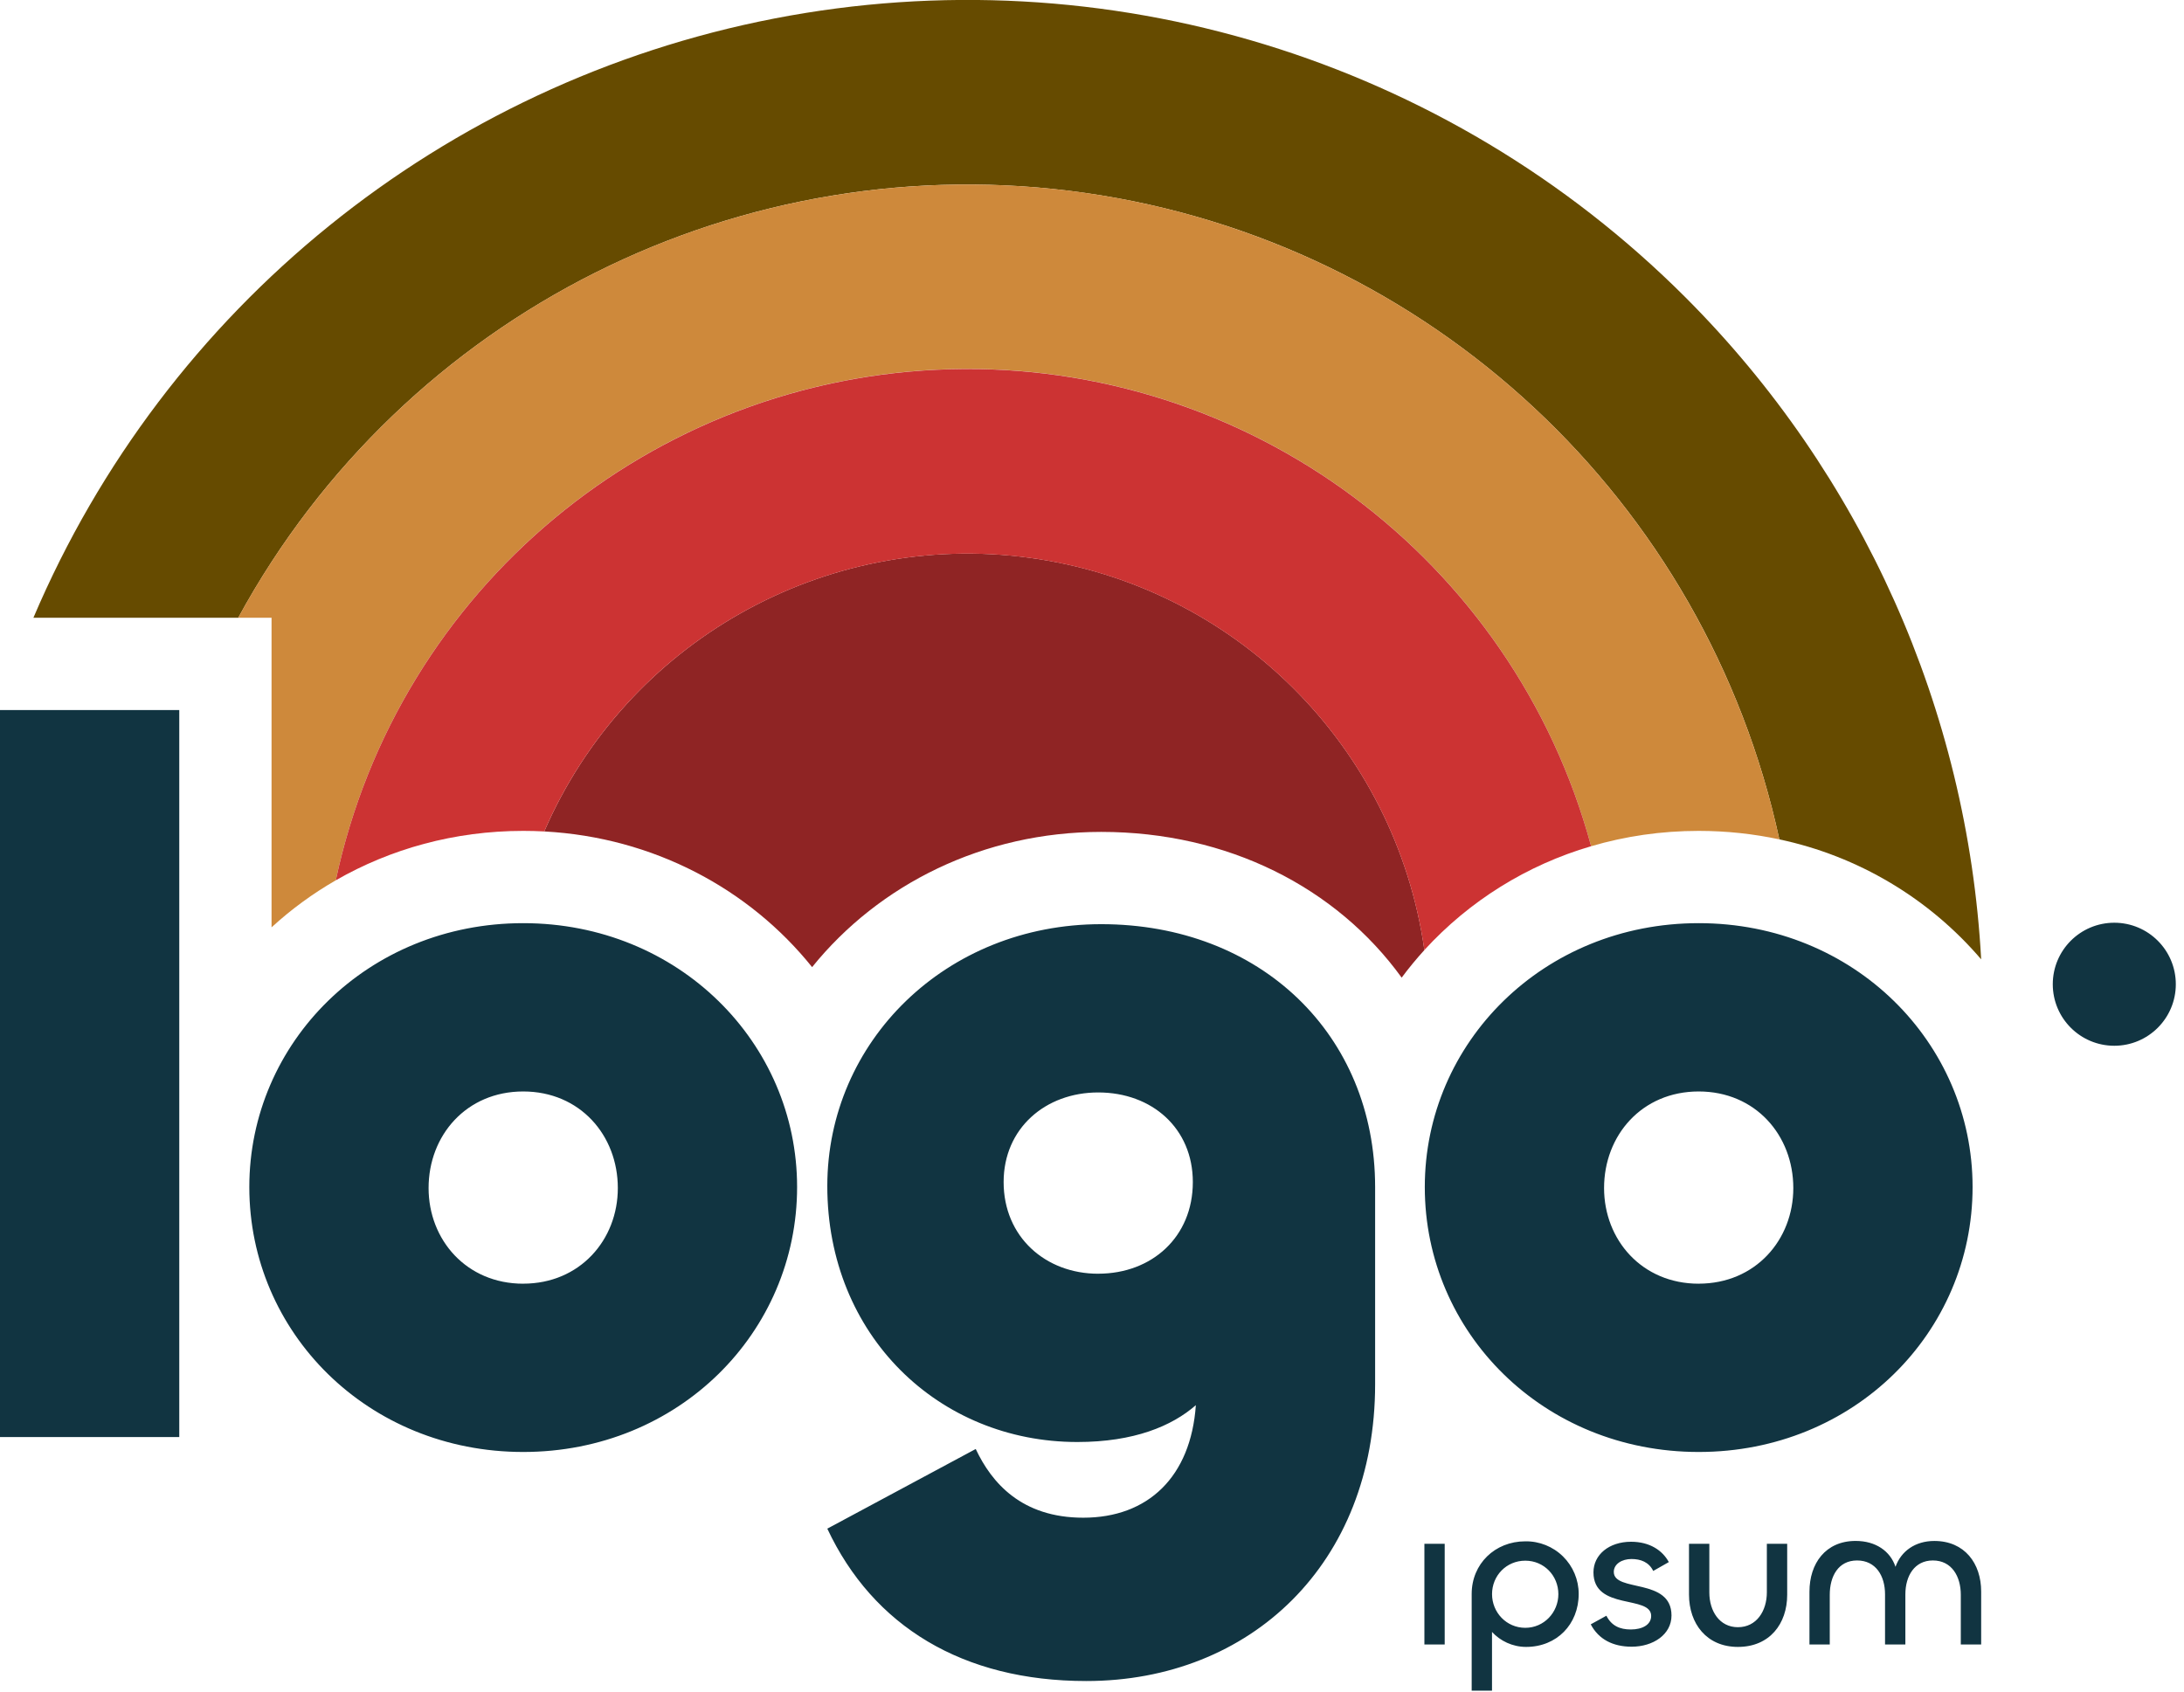
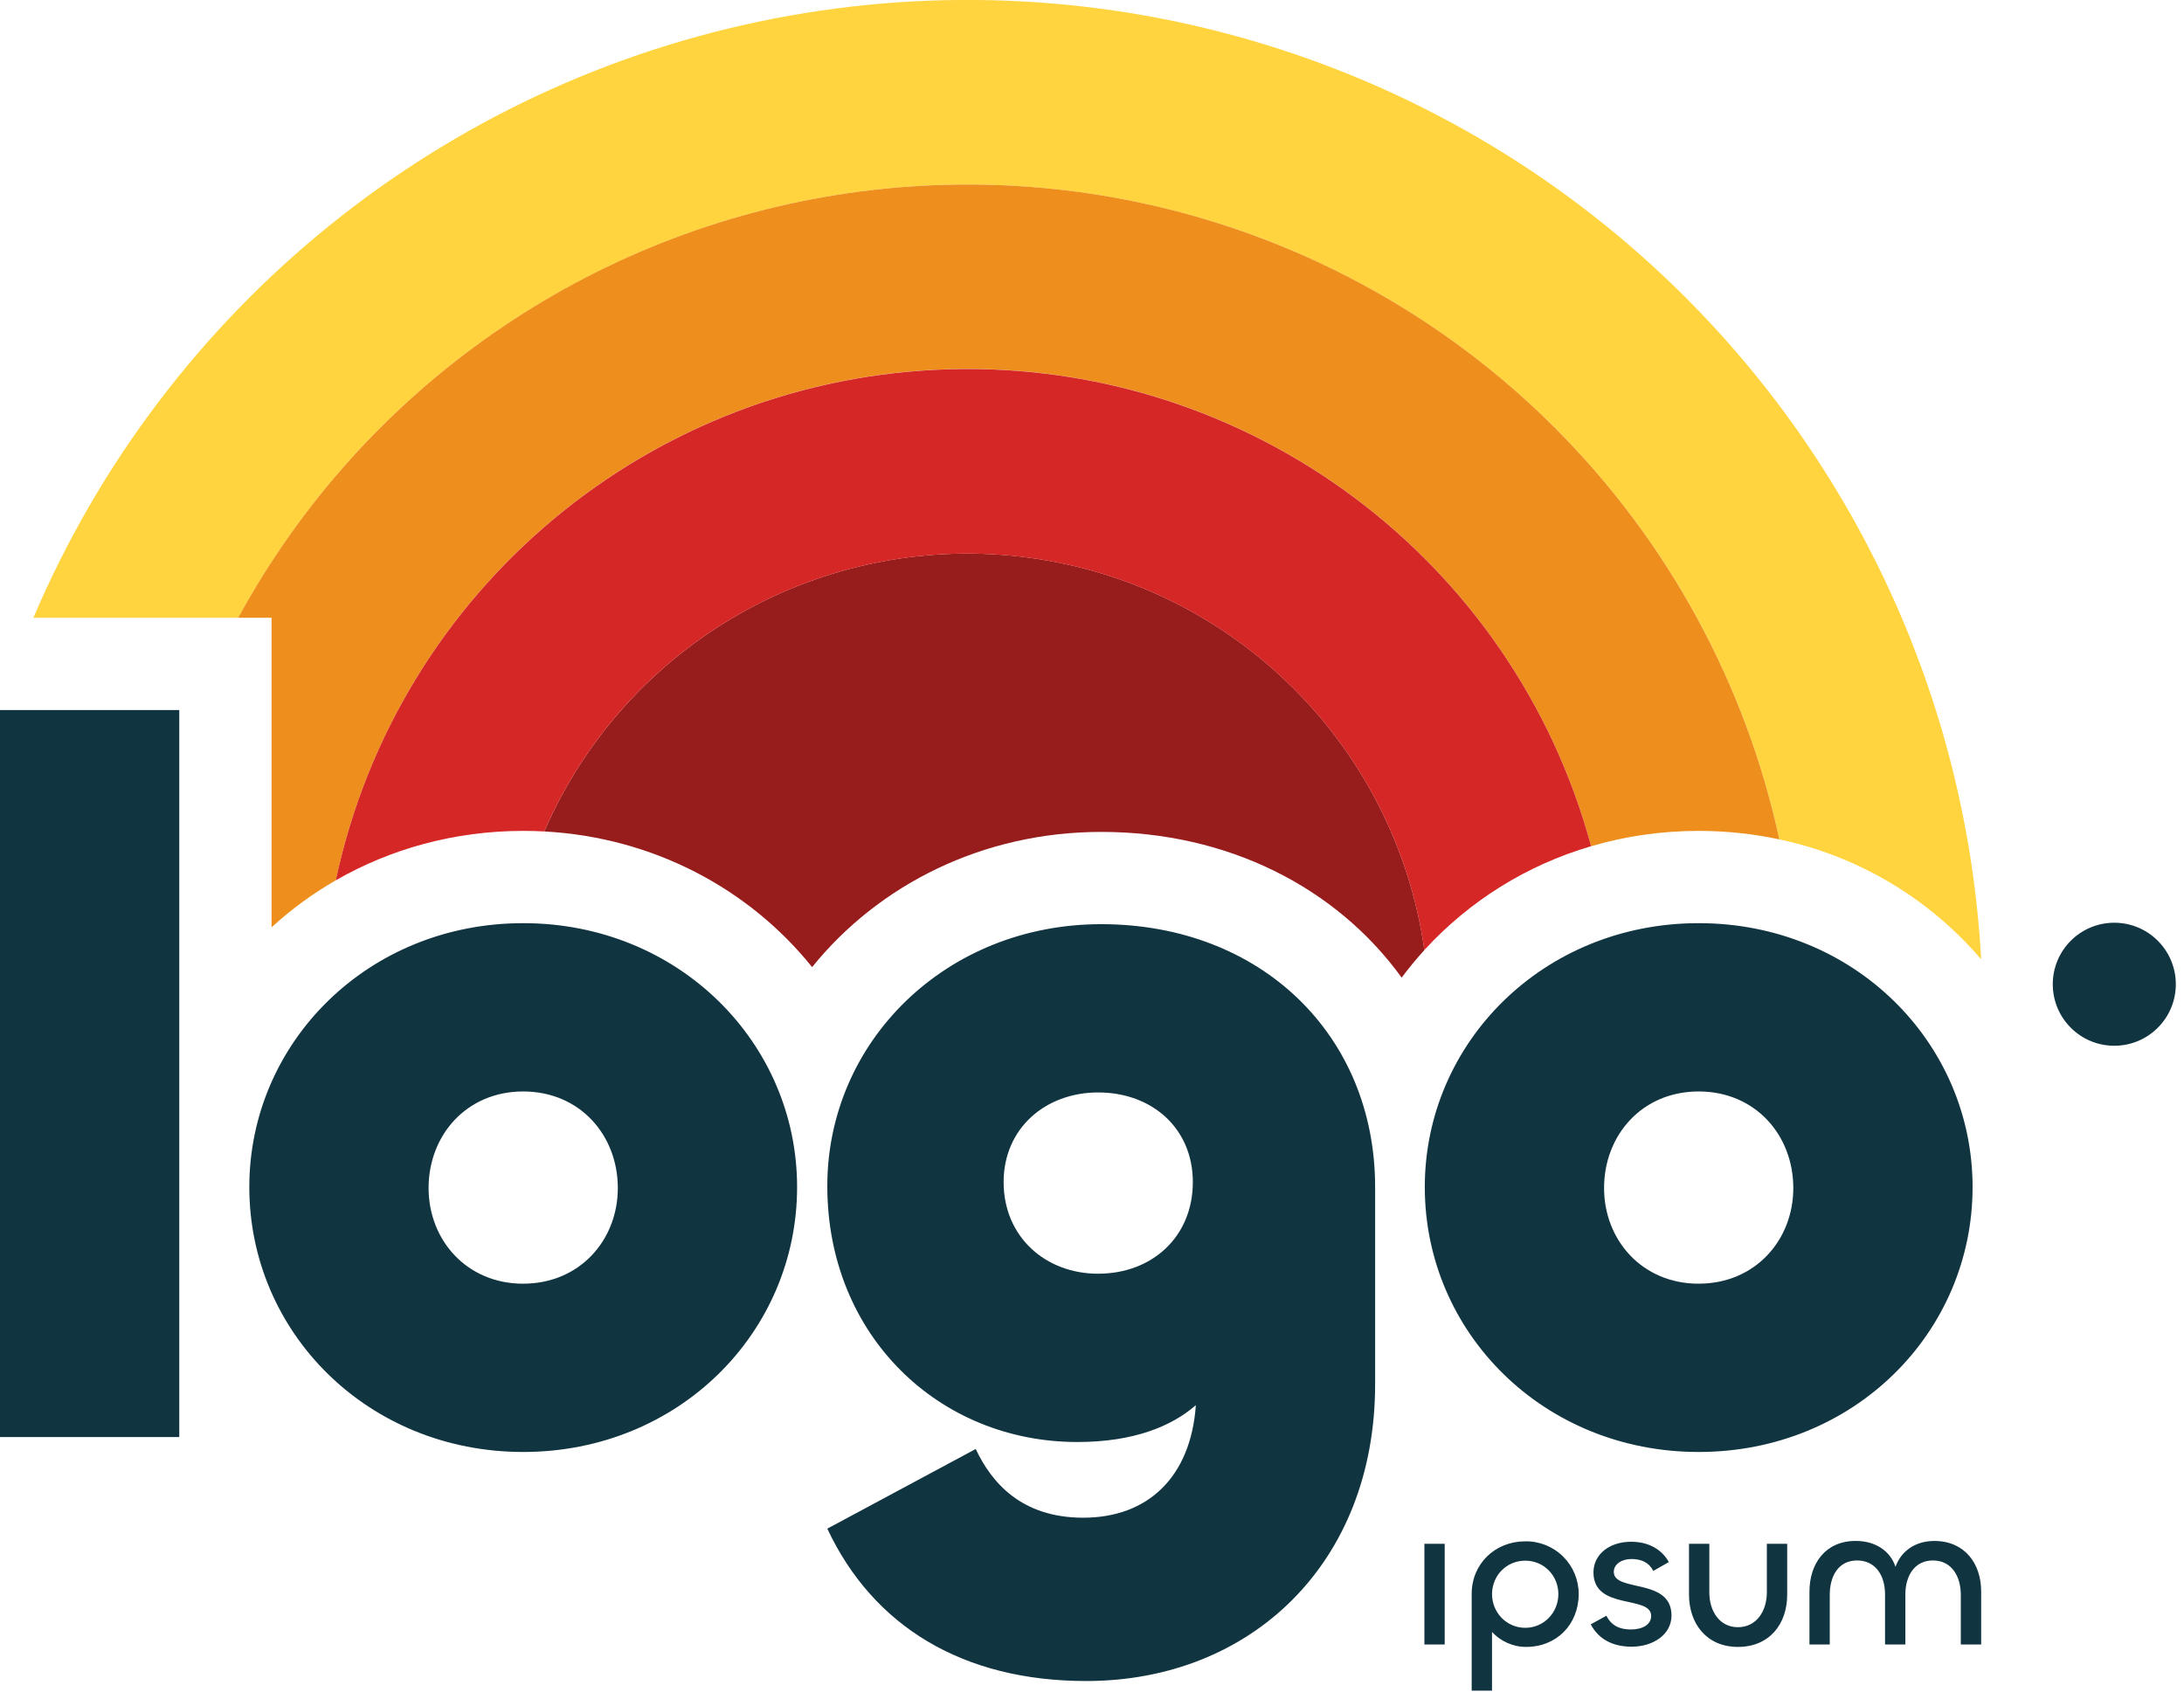
- <svg xmlns="http://www.w3.org/2000/svg" width="100%" height="100%" fill="none" viewBox="0 0 71 55">
-   <path fill="hsla(196,59%,16%,1)" d="M62.883 50.1c.988 0 1.523.734 1.523 1.642v1.723h-.662v-1.616c0-.594-.293-1.115-.908-1.115-.594 0-.894.5-.894 1.102v1.629h-.661v-1.63c0-.6-.3-1.101-.909-1.101-.614 0-.888.52-.888 1.115v1.616h-.66v-1.716c0-.915.52-1.65 1.502-1.65.654 0 1.128.334 1.295.842.18-.508.641-.841 1.262-.841ZM56.498 52.904c.607 0 .941-.528.941-1.135v-1.576h.661v1.656c0 .948-.574 1.696-1.602 1.696-1.015 0-1.59-.755-1.59-1.703v-1.649h.661v1.583c0 .6.328 1.128.929 1.128ZM53.044 53.538c-.608 0-1.075-.24-1.33-.727l.508-.28c.167.326.434.447.795.447.374 0 .661-.154.661-.441 0-.688-1.876-.167-1.876-1.416 0-.574.507-.995 1.222-.995.607 0 1.021.28 1.228.661l-.507.288c-.14-.288-.407-.388-.708-.388-.307 0-.574.16-.574.42 0 .669 1.876.181 1.876 1.416 0 .621-.6 1.015-1.295 1.015ZM48.505 54.967h-.662v-3.145c0-.975.755-1.71 1.743-1.71a1.71 1.71 0 0 1 1.736 1.71c0 .989-.714 1.723-1.71 1.723-.44 0-.84-.194-1.108-.487v1.91Zm1.081-2.043c.608 0 1.075-.5 1.075-1.095 0-.601-.467-1.088-1.075-1.088-.614 0-1.081.487-1.081 1.088 0 .594.467 1.095 1.081 1.095ZM46.306 50.193h.66v3.272h-.66v-3.272ZM55.223 47.207c-5.051 0-8.904-3.885-8.904-8.613 0-4.694 3.853-8.58 8.904-8.58 5.05 0 8.904 3.886 8.904 8.58 0 4.728-3.853 8.613-8.904 8.613Zm0-5.472c1.845 0 3.076-1.425 3.076-3.108 0-1.716-1.23-3.141-3.076-3.141s-3.076 1.425-3.076 3.14c0 1.684 1.23 3.11 3.076 3.11ZM35.314 54.654c-4.015 0-6.93-1.78-8.419-4.954l4.825-2.59c.518 1.1 1.49 2.234 3.497 2.234 2.104 0 3.497-1.328 3.659-3.659-.778.68-2.008 1.198-3.853 1.198-4.501 0-8.128-3.464-8.128-8.321 0-4.695 3.854-8.515 8.905-8.515 5.18 0 8.904 3.594 8.904 8.547v6.411c0 5.828-4.048 9.649-9.39 9.649Zm.388-13.243c1.749 0 3.076-1.198 3.076-2.979 0-1.748-1.327-2.914-3.076-2.914-1.716 0-3.075 1.166-3.075 2.914 0 1.781 1.36 2.98 3.075 2.98ZM17.009 47.207c-5.051 0-8.904-3.885-8.904-8.613 0-4.694 3.853-8.58 8.904-8.58 5.05 0 8.904 3.886 8.904 8.58 0 4.728-3.853 8.613-8.904 8.613Zm0-5.472c1.845 0 3.076-1.425 3.076-3.108 0-1.716-1.23-3.141-3.076-3.141s-3.076 1.425-3.076 3.14c0 1.684 1.23 3.11 3.076 3.11ZM0 23.085h5.828v23.636H0V23.085ZM70.734 32a2 2 0 1 1-4 0 2 2 0 0 1 4 0Z" />
-   <path fill="hsla(44,100%,20%,1)" fill-rule="evenodd" d="M54.79 9.665a33 33 0 0 1 9.616 21.525 11.867 11.867 0 0 0-6.561-3.9 27 27 0 0 0-50.1-7.205H1.086A33 33 0 0 1 54.79 9.665ZM8.828 30.15Zm7.587-3.122a12.704 12.704 0 0 0 0 0Zm9.986 4.415Zm8.685-4.377a12.784 12.784 0 0 0 0 0Zm10.481 4.719Zm8.911-4.75a12.653 12.653 0 0 0 0 0Z" clip-rule="evenodd" />
-   <path fill="hsla(32,60%,52%,1)" fill-rule="evenodd" d="M50.547 13.908a27.001 27.001 0 0 1 7.298 13.382c-.842-.18-1.72-.276-2.622-.276-1.22 0-2.394.174-3.497.499a20.999 20.999 0 0 0-40.81 1.108 11.8 11.8 0 0 0-2.088 1.529V20.085H7.744a27 27 0 0 1 42.803-6.177ZM26.401 31.443c-1.761-2.194-4.323-3.746-7.284-4.252 2.96.506 5.523 2.058 7.284 4.252Z" clip-rule="evenodd" />
-   <path fill="hsla(0,60%,35%,1)" d="M46.306 30.888a15 15 0 0 0-28.613-3.856c3.56.192 6.67 1.873 8.708 4.411 2.172-2.69 5.563-4.396 9.399-4.396 4.11 0 7.642 1.802 9.767 4.738.231-.311.478-.61.739-.897Z" />
-   <path fill="hsla(0,60%,50%,1)" fill-rule="evenodd" d="M51.725 27.513a11.85 11.85 0 0 0-5.42 3.375 15 15 0 0 0-28.612-3.856 12.716 12.716 0 0 0-.684-.018c-2.237 0-4.317.586-6.093 1.607a21 21 0 0 1 40.81-1.108Z" clip-rule="evenodd" />
+ <svg xmlns="http://www.w3.org/2000/svg" width="71" height="55" fill="none" viewBox="0 0 71 55">
+   <path fill="#113441" d="M62.883 50.1c.988 0 1.523.734 1.523 1.642v1.723h-.662v-1.616c0-.594-.293-1.115-.908-1.115-.594 0-.894.5-.894 1.102v1.629h-.661v-1.63c0-.6-.3-1.101-.909-1.101-.614 0-.888.52-.888 1.115v1.616h-.66v-1.716c0-.915.52-1.65 1.502-1.65.654 0 1.128.334 1.295.842.18-.508.641-.841 1.262-.841ZM56.498 52.904c.607 0 .941-.528.941-1.135v-1.576h.661v1.656c0 .948-.574 1.696-1.602 1.696-1.015 0-1.59-.755-1.59-1.703v-1.649h.661v1.583c0 .6.328 1.128.929 1.128ZM53.044 53.538c-.608 0-1.075-.24-1.33-.727l.508-.28c.167.326.434.447.795.447.374 0 .661-.154.661-.441 0-.688-1.876-.167-1.876-1.416 0-.574.507-.995 1.222-.995.607 0 1.021.28 1.228.661l-.507.288c-.14-.288-.407-.388-.708-.388-.307 0-.574.16-.574.42 0 .669 1.876.181 1.876 1.416 0 .621-.6 1.015-1.295 1.015ZM48.505 54.967h-.662v-3.145c0-.975.755-1.71 1.743-1.71a1.71 1.71 0 0 1 1.736 1.71c0 .989-.714 1.723-1.71 1.723-.44 0-.84-.194-1.108-.487v1.91Zm1.081-2.043c.608 0 1.075-.5 1.075-1.095 0-.601-.467-1.088-1.075-1.088-.614 0-1.081.487-1.081 1.088 0 .594.467 1.095 1.081 1.095ZM46.306 50.193h.66v3.272h-.66v-3.272ZM55.223 47.207c-5.051 0-8.904-3.885-8.904-8.613 0-4.694 3.853-8.58 8.904-8.58 5.05 0 8.904 3.886 8.904 8.58 0 4.728-3.853 8.613-8.904 8.613Zm0-5.472c1.845 0 3.076-1.425 3.076-3.108 0-1.716-1.23-3.141-3.076-3.141s-3.076 1.425-3.076 3.14c0 1.684 1.23 3.11 3.076 3.11ZM35.314 54.654c-4.015 0-6.93-1.78-8.419-4.954l4.825-2.59c.518 1.1 1.49 2.234 3.497 2.234 2.104 0 3.497-1.328 3.659-3.659-.778.68-2.008 1.198-3.853 1.198-4.501 0-8.128-3.464-8.128-8.321 0-4.695 3.854-8.515 8.905-8.515 5.18 0 8.904 3.594 8.904 8.547v6.411c0 5.828-4.048 9.649-9.39 9.649Zm.388-13.243c1.749 0 3.076-1.198 3.076-2.979 0-1.748-1.327-2.914-3.076-2.914-1.716 0-3.075 1.166-3.075 2.914 0 1.781 1.36 2.98 3.075 2.98ZM17.009 47.207c-5.051 0-8.904-3.885-8.904-8.613 0-4.694 3.853-8.58 8.904-8.58 5.05 0 8.904 3.886 8.904 8.58 0 4.728-3.853 8.613-8.904 8.613Zm0-5.472c1.845 0 3.076-1.425 3.076-3.108 0-1.716-1.23-3.141-3.076-3.141s-3.076 1.425-3.076 3.14c0 1.684 1.23 3.11 3.076 3.11ZM0 23.085h5.828v23.636H0V23.085ZM70.734 32a2 2 0 1 1-4 0 2 2 0 0 1 4 0Z" />
+   <path fill="#FFD43E" fill-rule="evenodd" d="M54.79 9.665a33 33 0 0 1 9.616 21.525 11.867 11.867 0 0 0-6.561-3.9 27 27 0 0 0-50.1-7.205H1.086A33 33 0 0 1 54.79 9.665ZM8.828 30.15Zm7.587-3.122a12.704 12.704 0 0 0 0 0Zm9.986 4.415Zm8.685-4.377a12.784 12.784 0 0 0 0 0Zm10.481 4.719Zm8.911-4.75a12.653 12.653 0 0 0 0 0Z" clip-rule="evenodd" />
+   <path fill="#EE8E1D" fill-rule="evenodd" d="M50.547 13.908a27.001 27.001 0 0 1 7.298 13.382c-.842-.18-1.72-.276-2.622-.276-1.22 0-2.394.174-3.497.499a20.999 20.999 0 0 0-40.81 1.108 11.8 11.8 0 0 0-2.088 1.529V20.085H7.744a27 27 0 0 1 42.803-6.177ZM26.401 31.443c-1.761-2.194-4.323-3.746-7.284-4.252 2.96.506 5.523 2.058 7.284 4.252Z" clip-rule="evenodd" />
+   <path fill="#971C1C" d="M46.306 30.888a15 15 0 0 0-28.613-3.856c3.56.192 6.67 1.873 8.708 4.411 2.172-2.69 5.563-4.396 9.399-4.396 4.11 0 7.642 1.802 9.767 4.738.231-.311.478-.61.739-.897Z" />
+   <path fill="#D62727" fill-rule="evenodd" d="M51.725 27.513a11.85 11.85 0 0 0-5.42 3.375 15 15 0 0 0-28.612-3.856 12.716 12.716 0 0 0-.684-.018c-2.237 0-4.317.586-6.093 1.607a21 21 0 0 1 40.81-1.108Z" clip-rule="evenodd" />
</svg>
